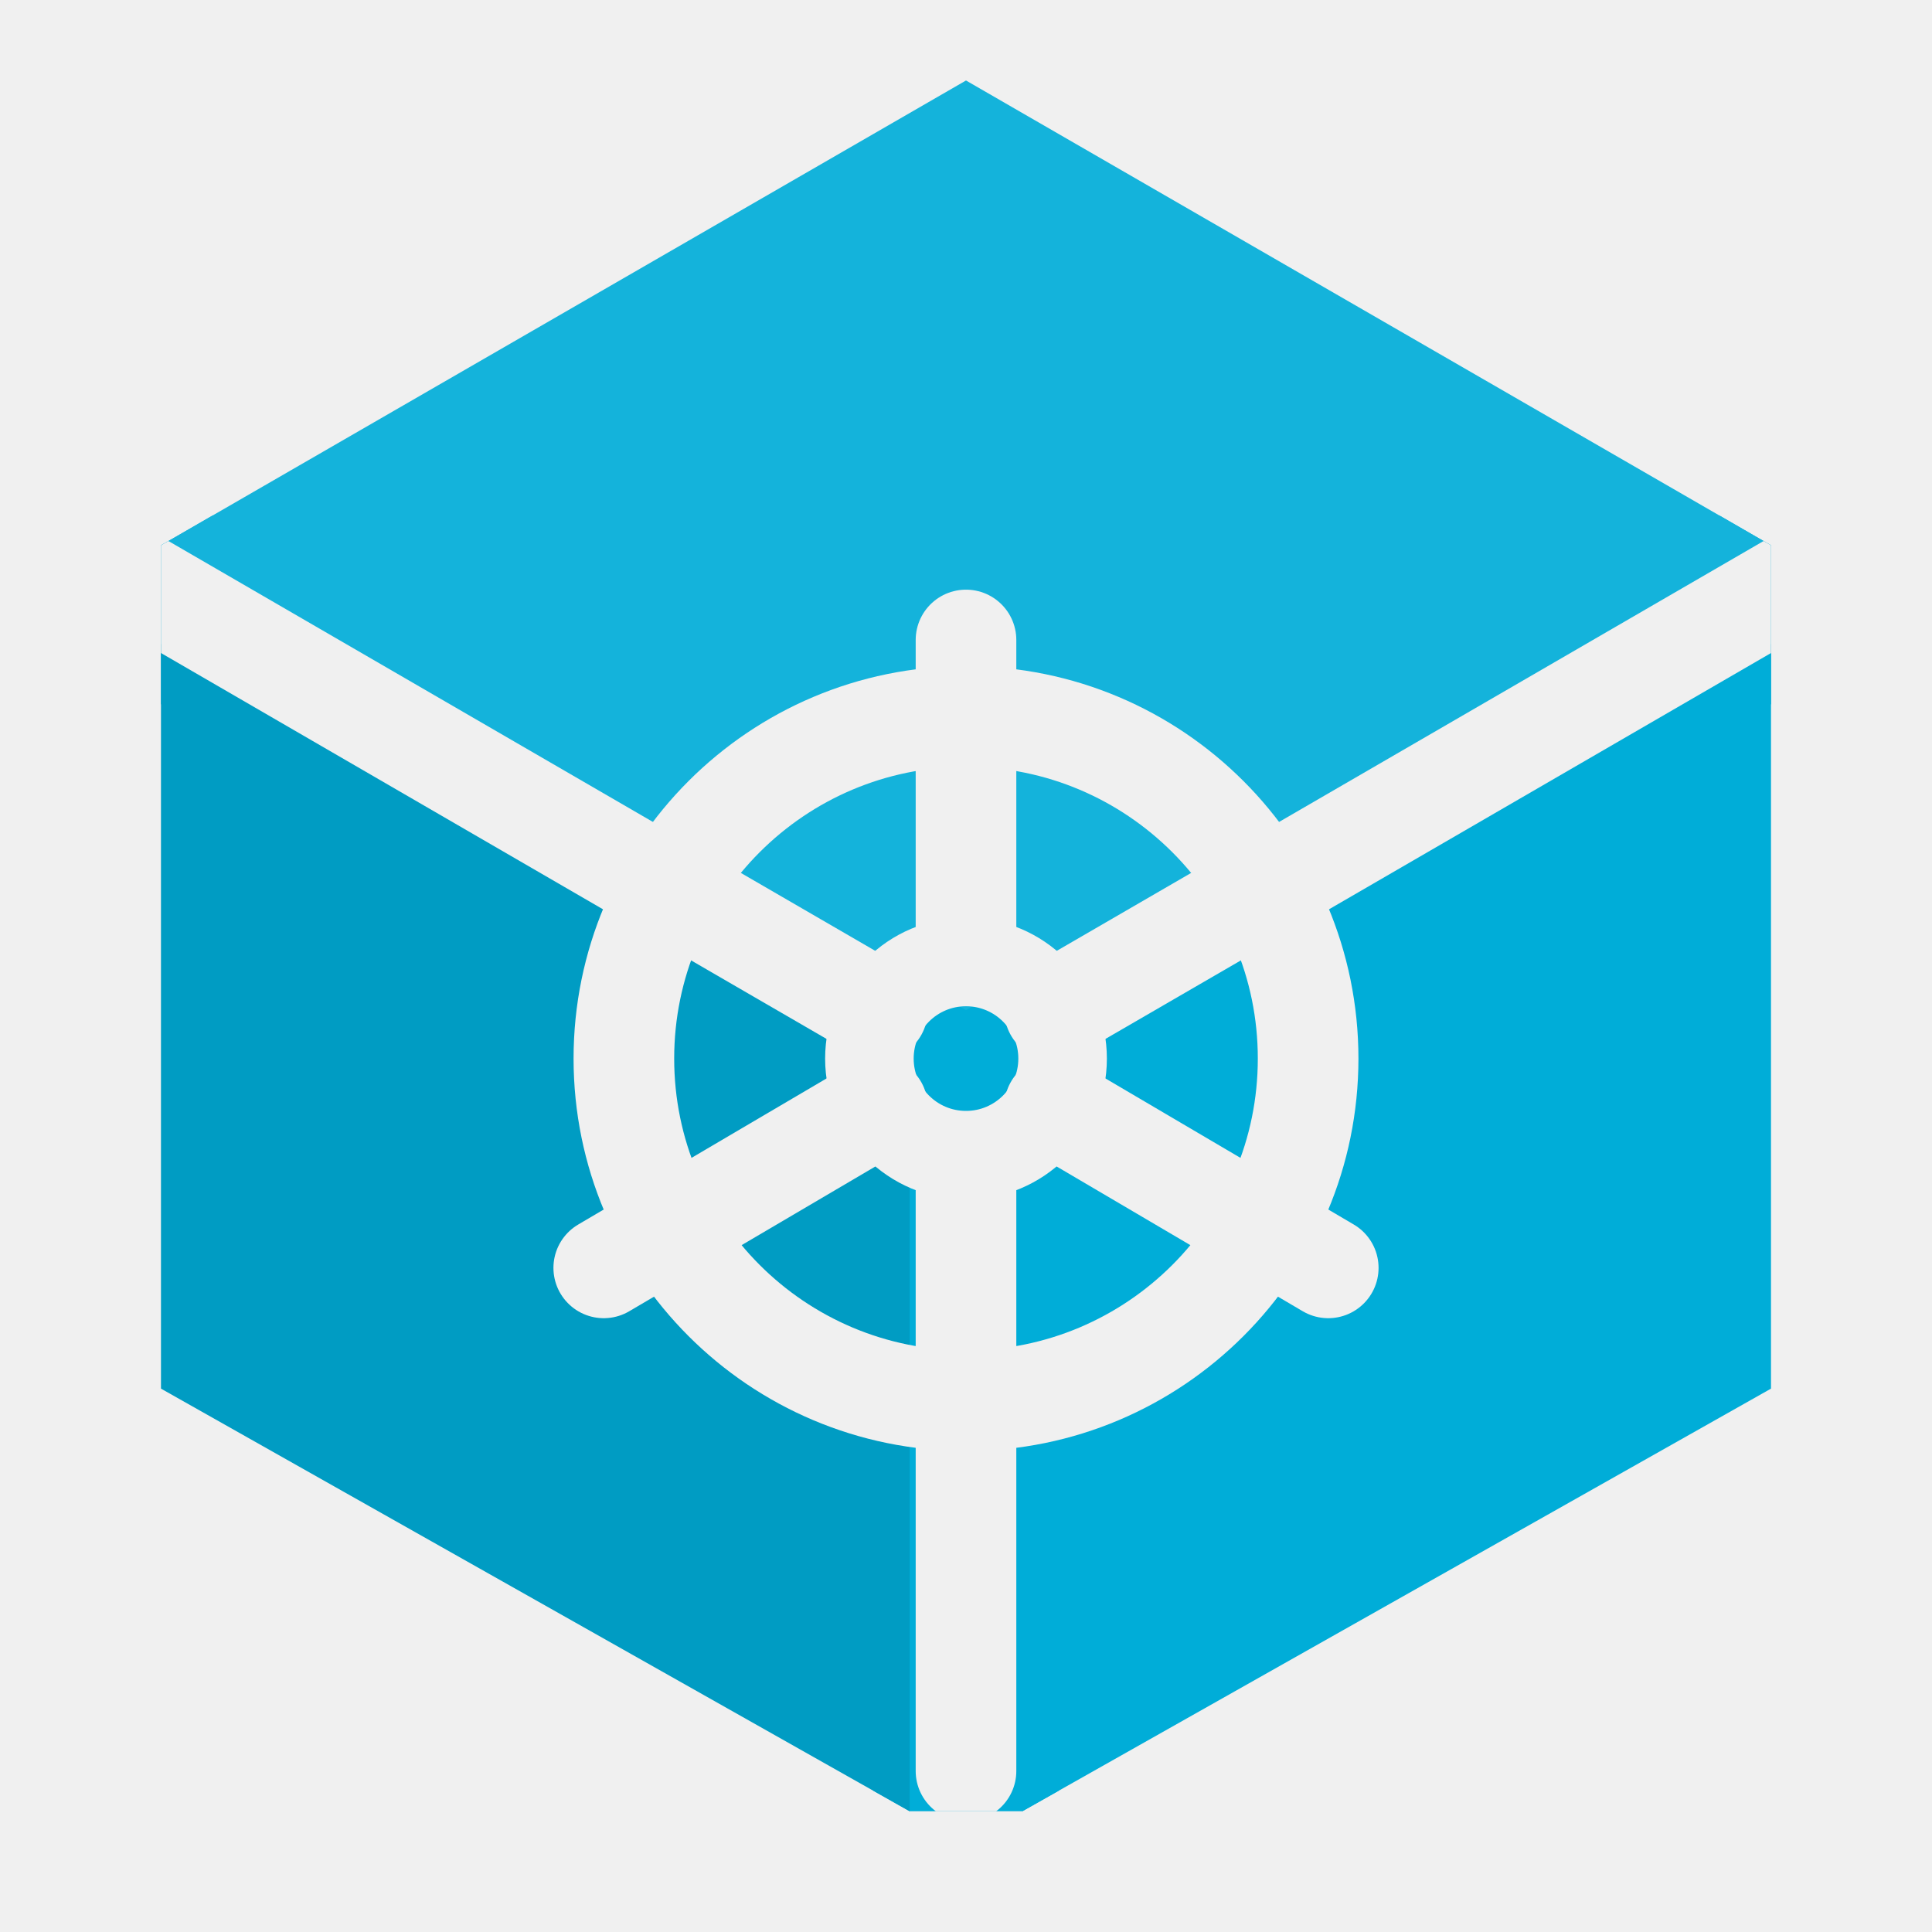
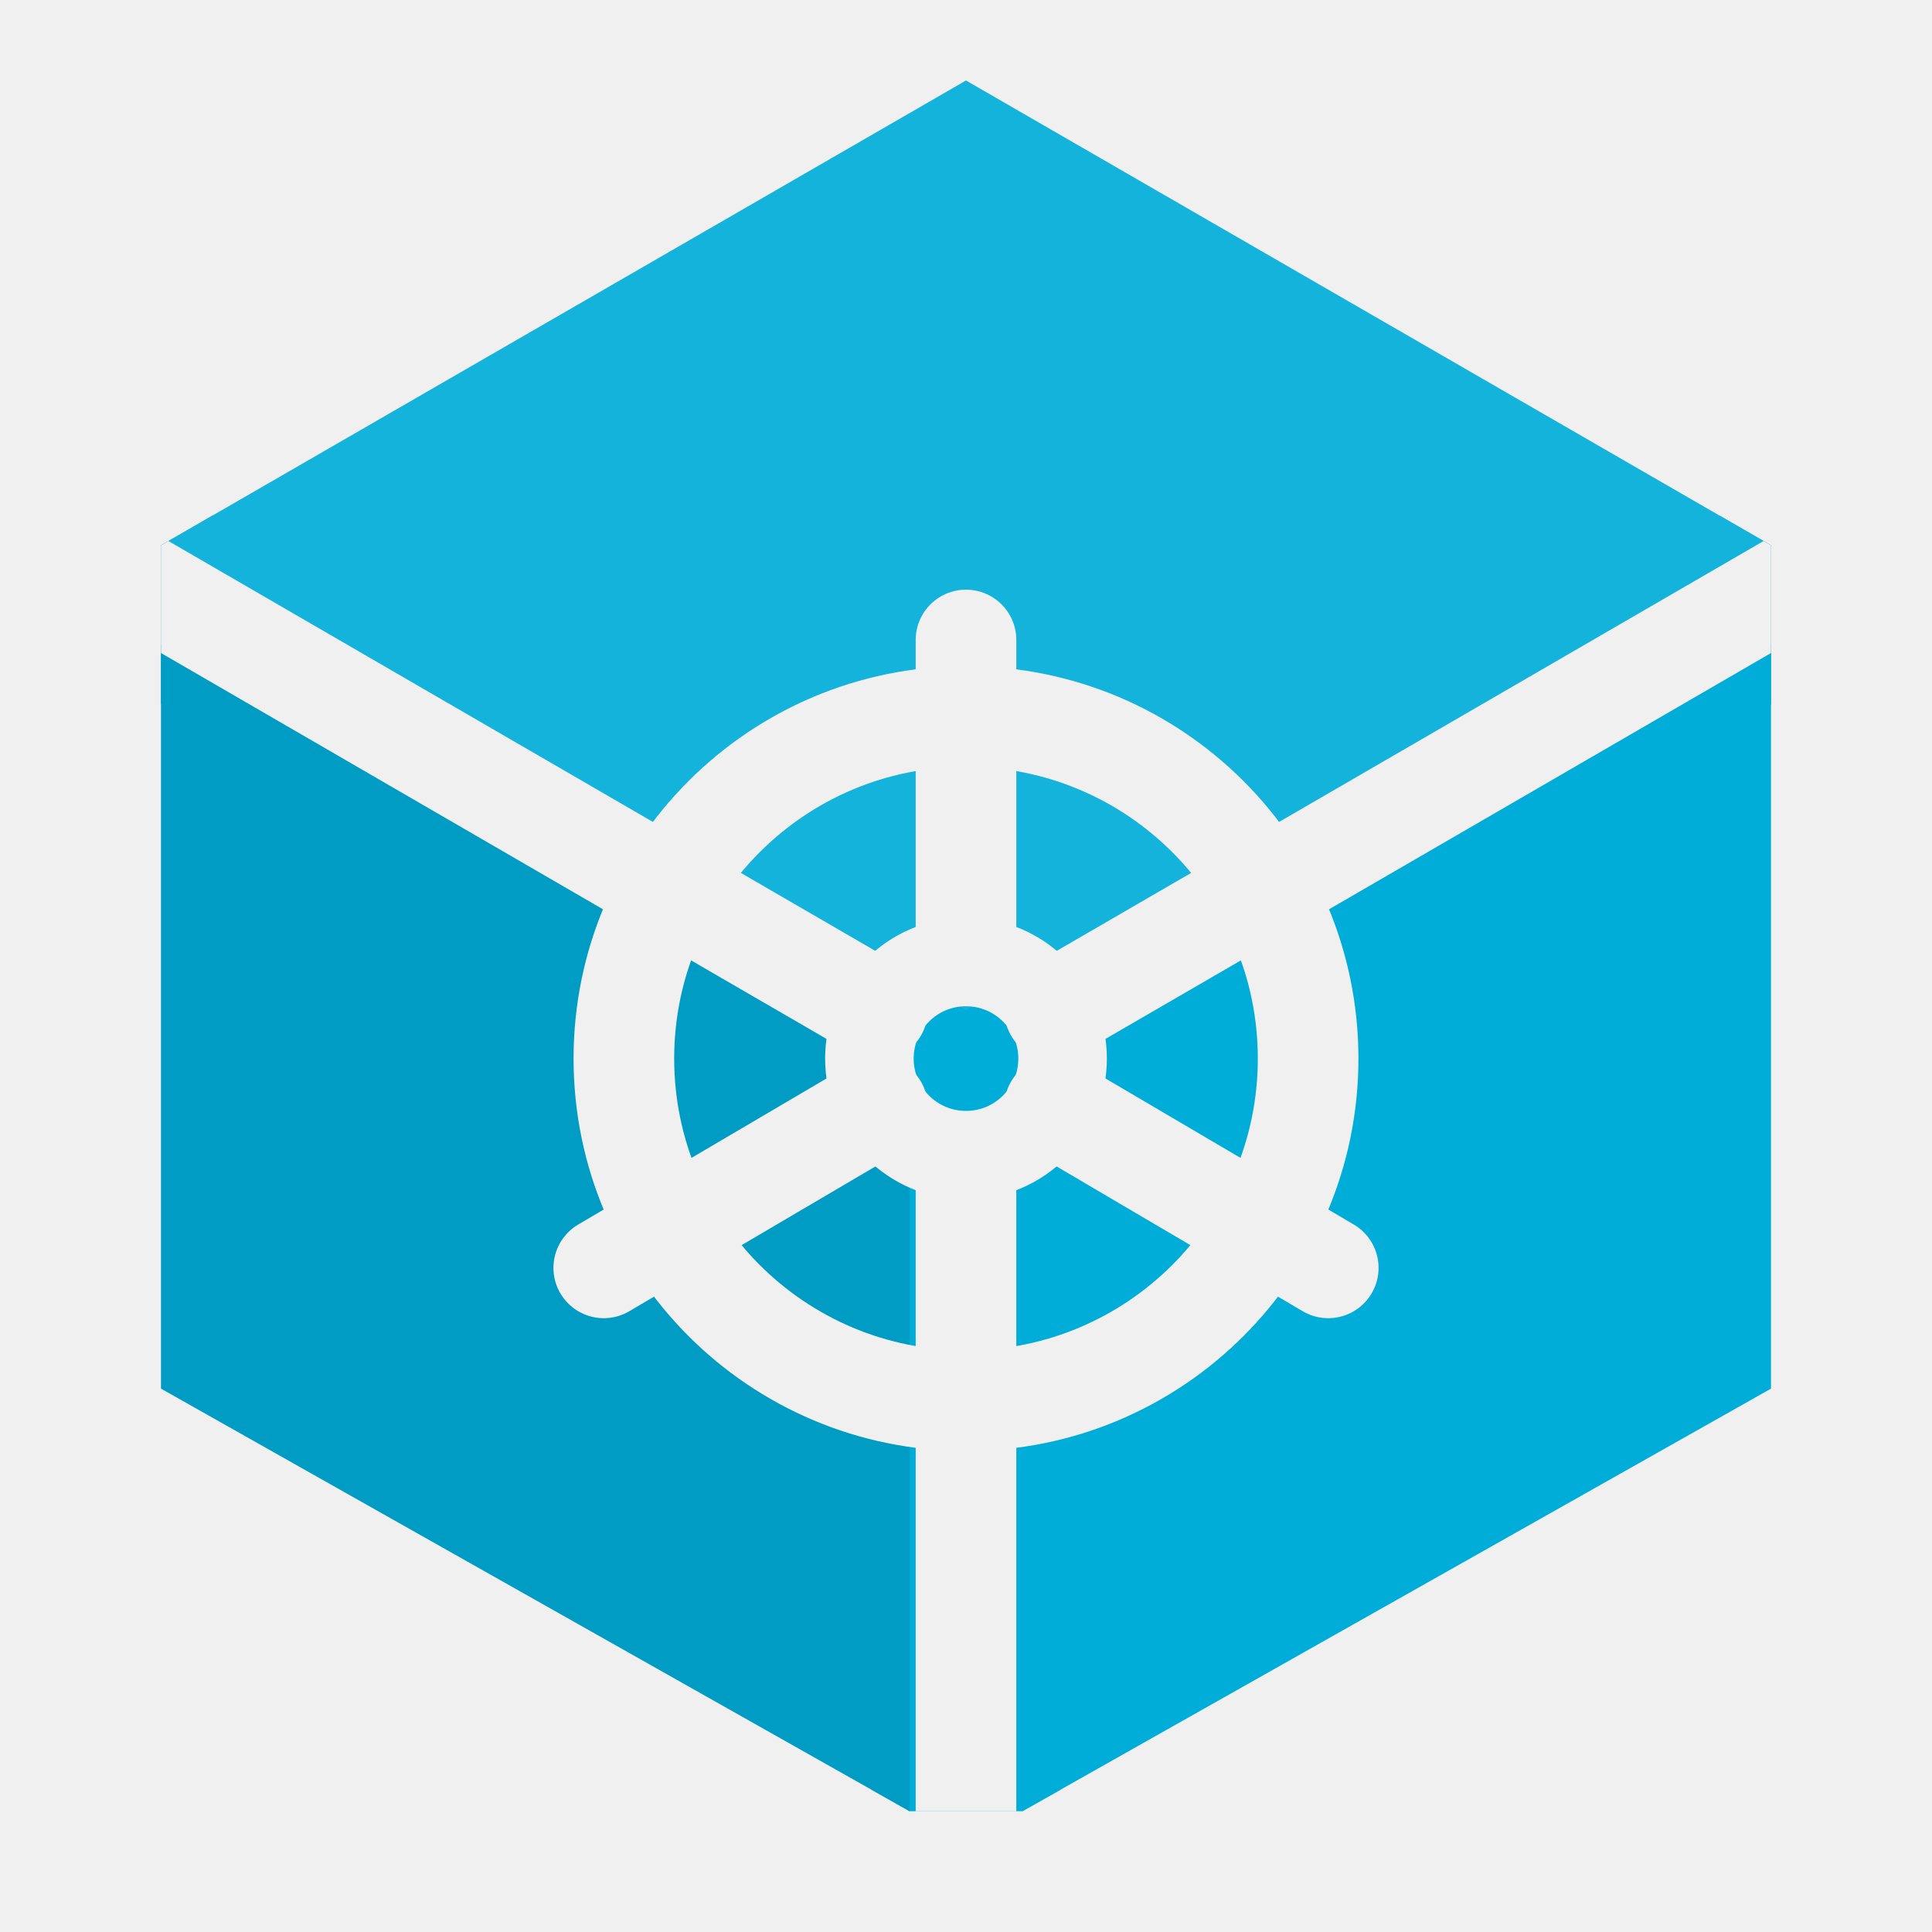
<svg xmlns="http://www.w3.org/2000/svg" viewBox="0 0 24 24" color="#00ADD8" role="img" aria-labelledby="cubrid-kubernetes-operator-title cubrid-kubernetes-operator-desc">
  <clipPath id="cubrid-kubernetes-operator-cube">
    <path d="M 12 1 L 22 6.774 L 22 17.25 L 12.7 22.5 L 11.3 22.5 L 2 17.25 L 2 6.774 Z" />
  </clipPath>
  <mask id="cubrid-kubernetes-operator-knockout" maskUnits="userSpaceOnUse" x="0" y="0" width="24" height="24">
    <rect width="24" height="24" fill="#fff" />
    <g clip-path="url(#cubrid-kubernetes-operator-cube)">
      <circle cx="12" cy="13.15" r="4.25" fill="none" stroke="#000" stroke-width="1.25" />
      <circle cx="12" cy="13.15" r="1.2" fill="none" stroke="#000" stroke-width="1.1" />
-       <path d="M 12 7.95 V 11.85 M 12 14.45 V 22 M 1 6.81 L 10.9 12.55 M 13.1 13.75 L 16.5 15.75 M 7.5 15.75 L 10.9 13.75 M 13.1 12.55 L 23 6.81" fill="none" stroke="#000" stroke-width="1.25" stroke-linecap="round" />
+       <path d="M 12 7.95 V 11.85 M 12 14.45 V 23 M 1 6.81 L 10.9 12.55 M 13.1 13.75 L 16.5 15.75 M 7.5 15.75 L 10.9 13.75 M 13.1 12.55 L 23 6.81" fill="none" stroke="#000" stroke-width="1.25" stroke-linecap="round" />
    </g>
  </mask>
  <g mask="url(#cubrid-kubernetes-operator-knockout)">
    <path d="M 12 1 L 22 6.774 L 12 12.547 L 2 6.774 Z" fill="currentColor" />
    <path d="M 2 8 L 11.3 13.25 L 11.3 22.5 L 2 17.25 Z" fill="currentColor" />
    <path d="M 12.7 13.25 L 22 8 L 22 17.25 L 12.7 22.5 Z" fill="currentColor" />
    <g clip-path="url(#cubrid-kubernetes-operator-cube)">
      <circle cx="12" cy="13.15" r="4.25" fill="currentColor" stroke="currentColor" stroke-width="2.35" stroke-linejoin="round" />
      <circle cx="12" cy="13.15" r="1.2" fill="currentColor" stroke="currentColor" stroke-width="2.2" stroke-linejoin="round" />
-       <path d="M 12 7.95 V 11.85 M 12 14.45 V 22 M 1 6.81 L 10.9 12.55 M 13.1 13.75 L 16.5 15.75 M 7.5 15.75 L 10.9 13.75 M 13.1 12.55 L 23 6.81" fill="currentColor" stroke="currentColor" stroke-width="2.35" stroke-linecap="round" stroke-linejoin="round" />
+       <path d="M 12 7.95 V 11.85 M 12 14.45 V 23 M 1 6.81 L 10.9 12.55 M 13.1 13.75 L 16.5 15.75 M 7.5 15.75 L 10.9 13.75 M 13.1 12.55 L 23 6.81" fill="currentColor" stroke="currentColor" stroke-width="2.35" stroke-linecap="round" stroke-linejoin="round" />
    </g>
    <path d="M 12 1 L 22 6.774 L 12 12.547 L 2 6.774 Z" fill="#fff" opacity="0.08" />
    <path d="M 2 8 L 11.3 13.25 L 11.3 22.5 L 2 17.25 Z" fill="#000" opacity="0.10" />
  </g>
</svg>
